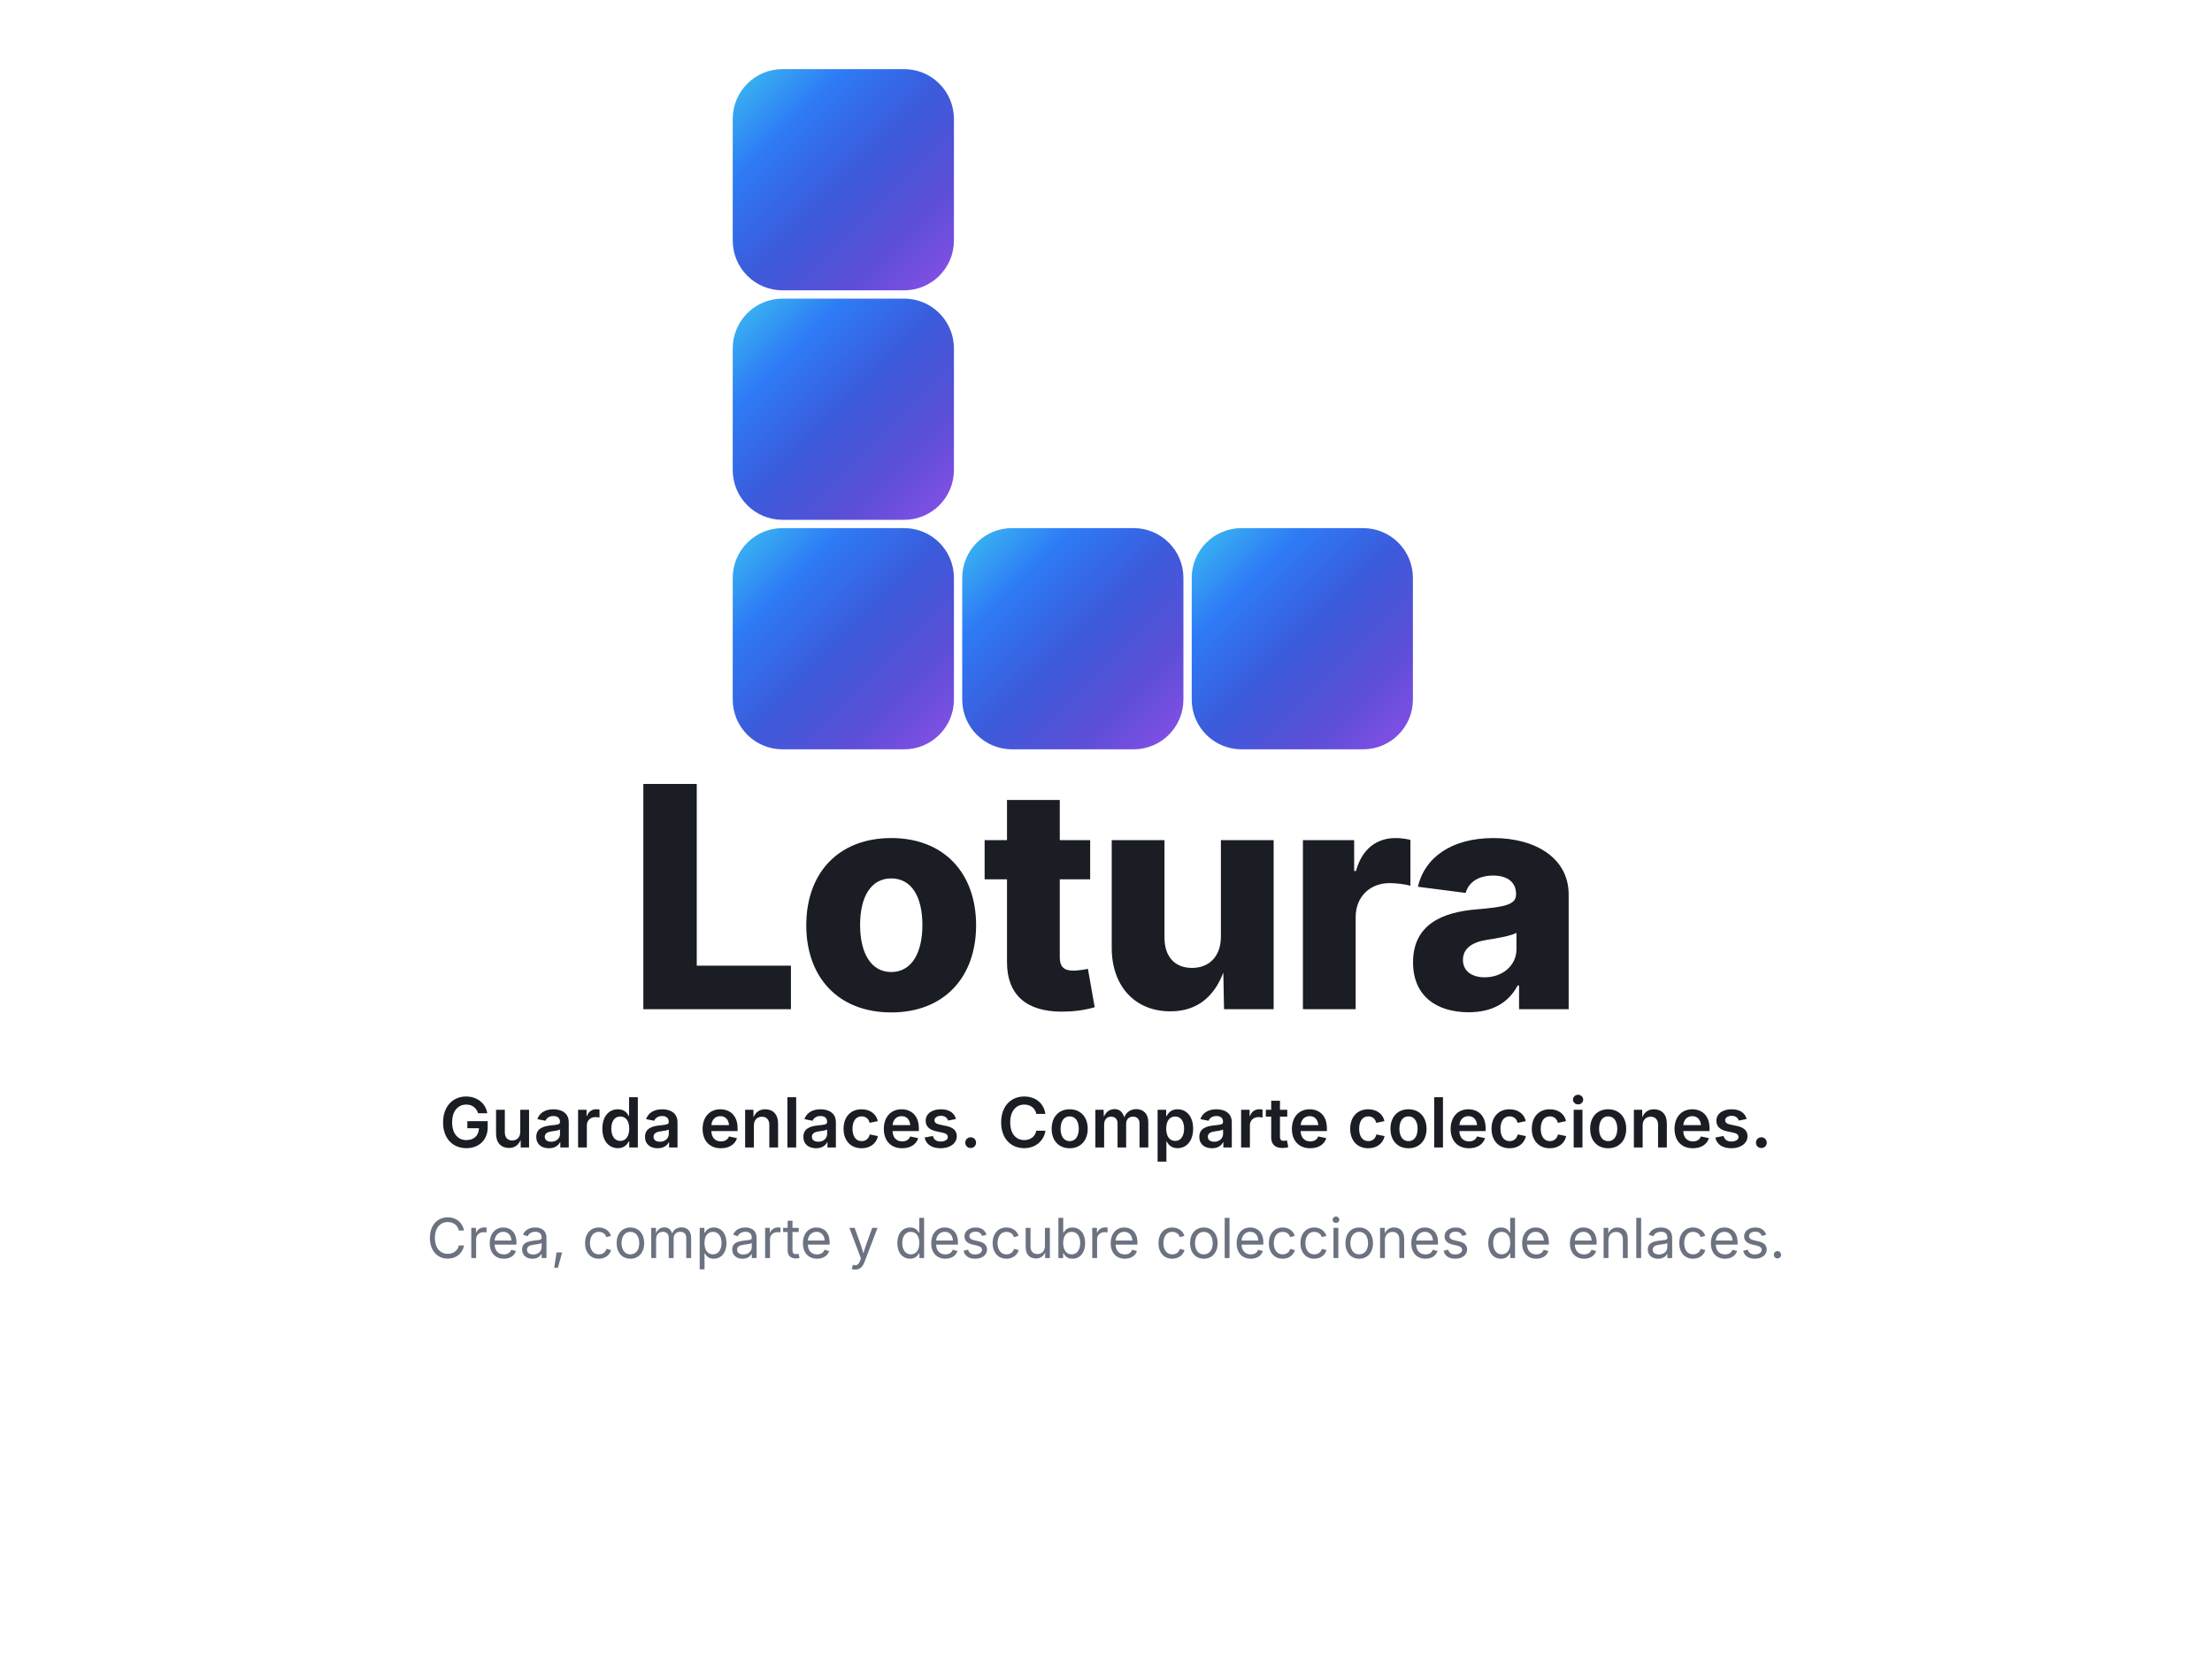
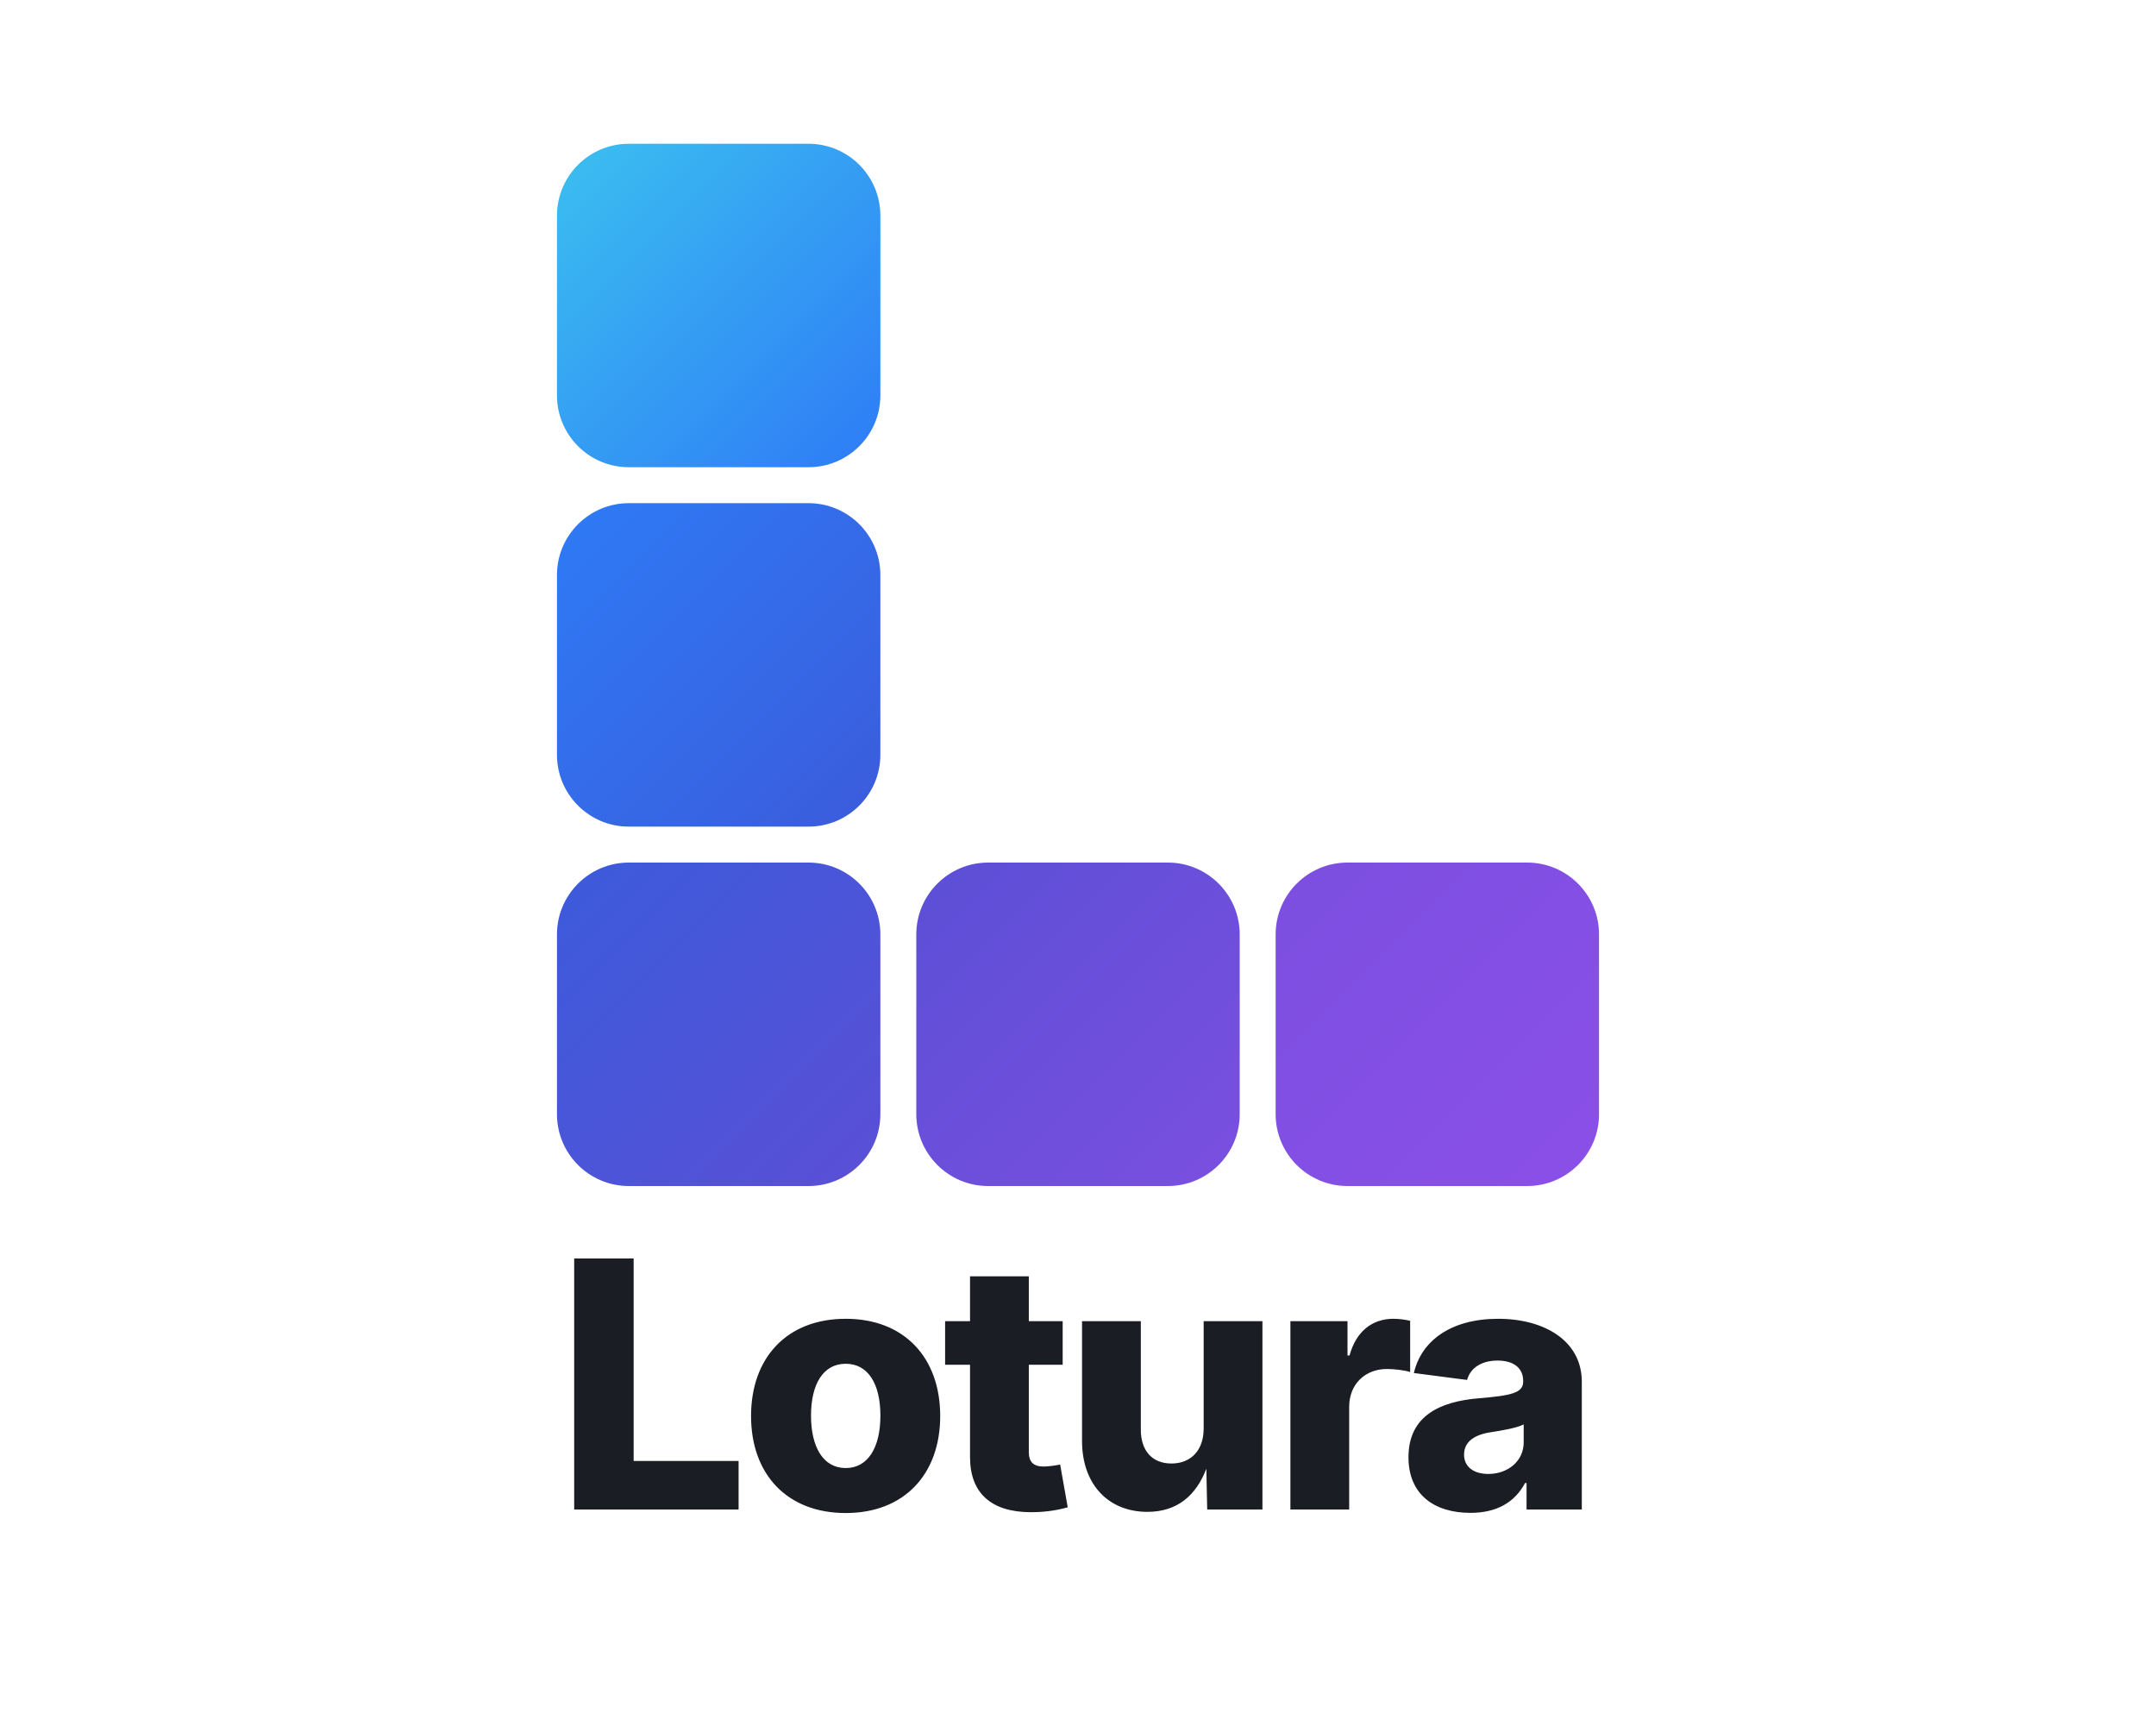
- <svg xmlns="http://www.w3.org/2000/svg" viewBox="0 0 800 600" role="img" aria-labelledby="title">
+ <svg xmlns="http://www.w3.org/2000/svg" viewBox="0 0 600 480" width="600" height="480">
  <defs>
-     <linearGradient id="lotura-gradient" x1="0%" y1="0%" x2="100%" y2="100%">
+     <linearGradient id="lotura-tl" x1="0%" y1="0%" x2="100%" y2="100%">
      <stop offset="0%" stop-color="#3BC0F0" />
-       <stop offset="25%" stop-color="#2E7BF6" />
-       <stop offset="50%" stop-color="#3B5BDB" />
-       <stop offset="75%" stop-color="#5B4FD6" />
+       <stop offset="100%" stop-color="#2E7BF6" />
+     </linearGradient>
+     <linearGradient id="lotura-ml" x1="0%" y1="0%" x2="100%" y2="100%">
+       <stop offset="0%" stop-color="#2E7BF6" />
+       <stop offset="100%" stop-color="#3B5BDB" />
+     </linearGradient>
+     <linearGradient id="lotura-bl" x1="0%" y1="0%" x2="100%" y2="100%">
+       <stop offset="0%" stop-color="#3B5BDB" />
+       <stop offset="100%" stop-color="#5B4FD6" />
+     </linearGradient>
+     <linearGradient id="lotura-bm" x1="0%" y1="0%" x2="100%" y2="100%">
+       <stop offset="0%" stop-color="#5B4FD6" />
+       <stop offset="100%" stop-color="#7B4FE0" />
+     </linearGradient>
+     <linearGradient id="lotura-br" x1="0%" y1="0%" x2="100%" y2="100%">
+       <stop offset="0%" stop-color="#7B4FE0" />
      <stop offset="100%" stop-color="#8B4FE8" />
    </linearGradient>
  </defs>
-   <g fill="url(#lotura-gradient)">
-     <rect x="265" y="25" width="80" height="80" rx="18" />
-     <rect x="265" y="108" width="80" height="80" rx="18" />
-     <rect x="265" y="191" width="80" height="80" rx="18" />
-     <rect x="348" y="191" width="80" height="80" rx="18" />
-     <rect x="431" y="191" width="80" height="80" rx="18" />
+   <g transform="translate(155, 40)">
+     <rect x="0" y="0" width="90" height="90" rx="20" fill="url(#lotura-tl)" />
+     <rect x="0" y="100" width="90" height="90" rx="20" fill="url(#lotura-ml)" />
+     <rect x="0" y="200" width="90" height="90" rx="20" fill="url(#lotura-bl)" />
+     <rect x="100" y="200" width="90" height="90" rx="20" fill="url(#lotura-bm)" />
+     <rect x="200" y="200" width="90" height="90" rx="20" fill="url(#lotura-br)" />
  </g>
-   <text x="400" y="365" text-anchor="middle" font-family="Inter, system-ui, sans-serif" font-weight="800" font-size="112" letter-spacing="-2" fill="#1A1D23">Lotura</text>
-   <text x="400" y="415" text-anchor="middle" font-family="Inter, system-ui, sans-serif" font-weight="600" font-size="25" fill="#1A1D23">Guarda enlaces. Comparte colecciones.</text>
-   <text x="400" y="455" text-anchor="middle" font-family="Inter, system-ui, sans-serif" font-weight="400" font-size="20" fill="#6B7280">Crea, comparte y descubre colecciones de enlaces.</text>
+   <text x="300" y="420" font-family="Inter, system-ui, -apple-system, Segoe UI, Roboto, sans-serif" font-size="96" font-weight="800" letter-spacing="-3" text-anchor="middle" fill="#1A1D23">Lotura</text>
</svg>
